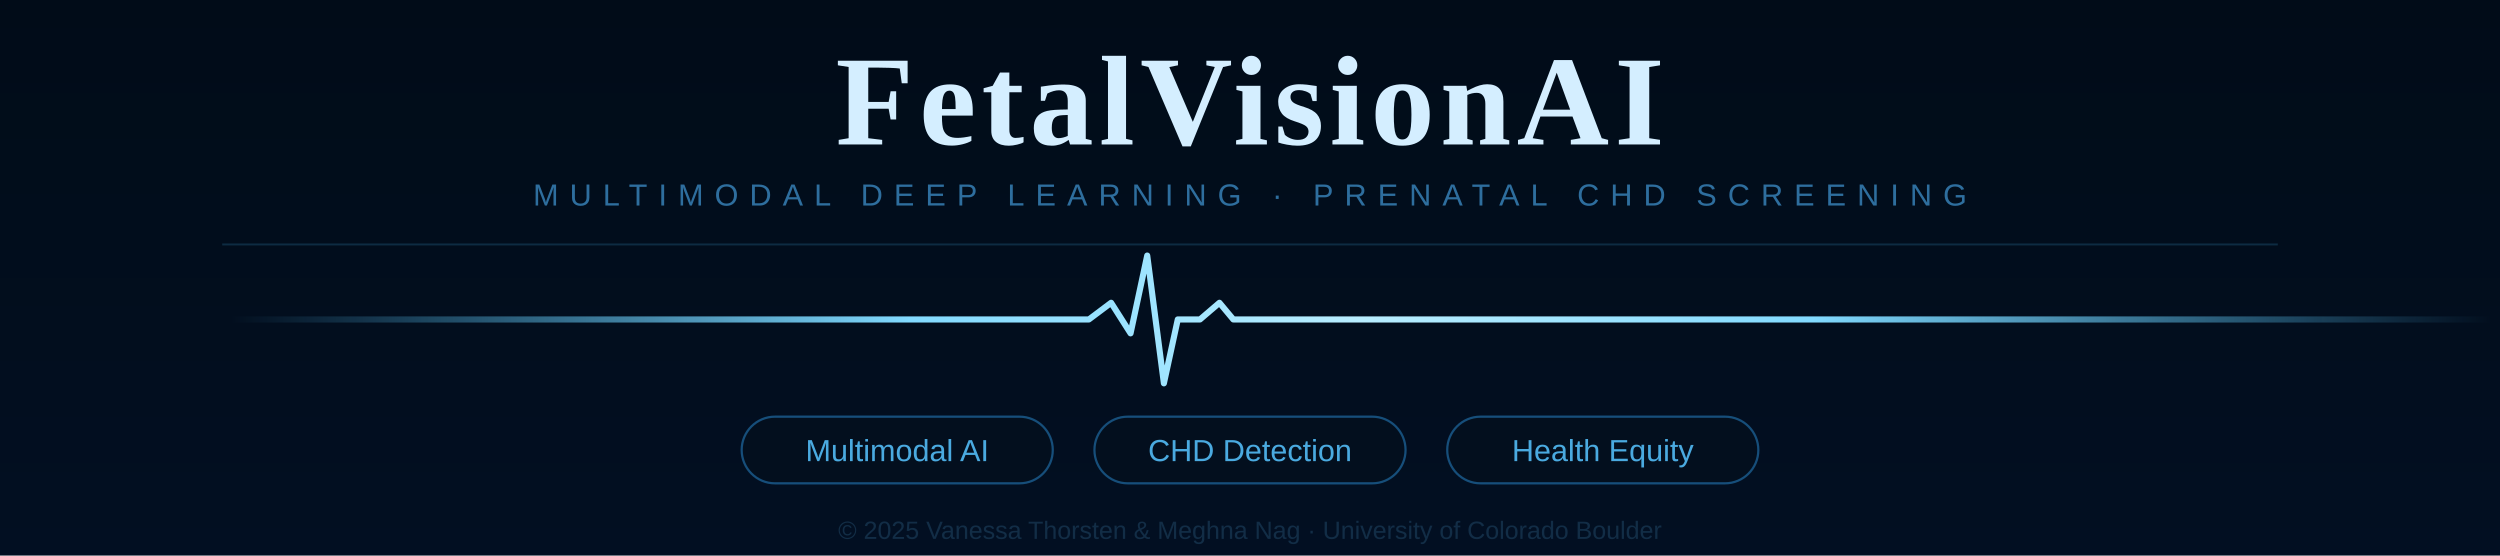
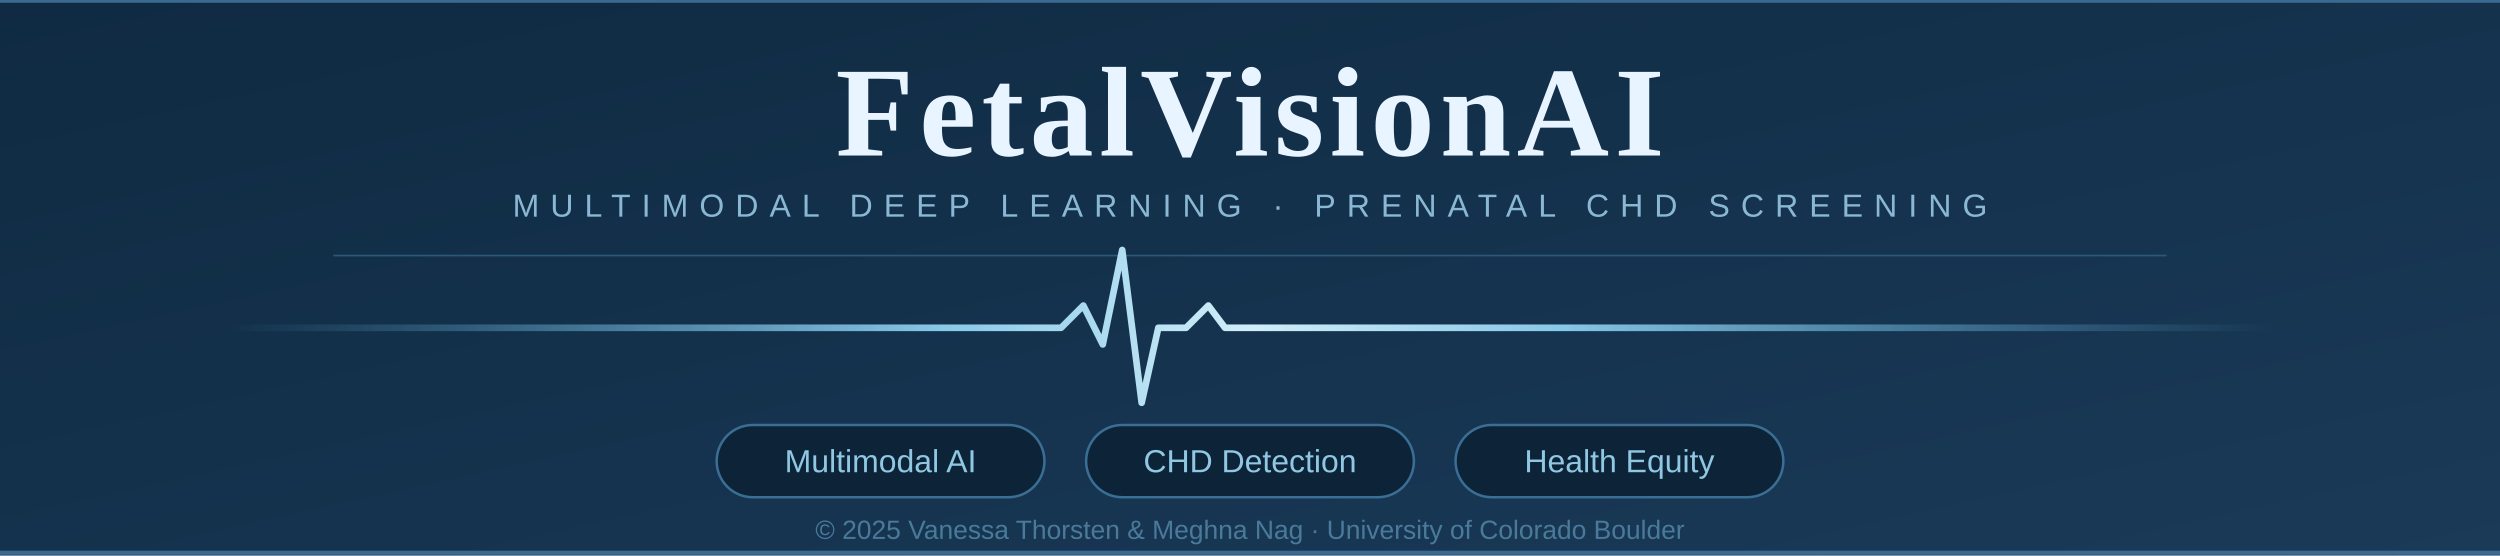
<svg xmlns="http://www.w3.org/2000/svg" width="900" height="200" viewBox="0 0 900 200" role="img">
  <defs>
-     <linearGradient id="bg" x1="0" y1="0" x2="0" y2="1">
-       <stop offset="0%" stop-color="#010c18" />
-       <stop offset="100%" stop-color="#020f22" />
+     <linearGradient id="bg" x1="0" y1="0" x2="1" y2="1">
+       <stop offset="0%" stop-color="#0f2a42" />
+       <stop offset="100%" stop-color="#1a3a58" />
    </linearGradient>
    <linearGradient id="lineFade" x1="0" y1="0" x2="1" y2="0">
-       <stop offset="0%" stop-color="#1b5c92" stop-opacity="0" />
-       <stop offset="18%" stop-color="#2e8fd4" />
-       <stop offset="82%" stop-color="#2e8fd4" />
-       <stop offset="100%" stop-color="#1b5c92" stop-opacity="0" />
+       <stop offset="0%" stop-color="#3a7aaa" stop-opacity="0" />
+       <stop offset="15%" stop-color="#5a9fc8" />
+       <stop offset="85%" stop-color="#5a9fc8" />
+       <stop offset="100%" stop-color="#3a7aaa" stop-opacity="0" />
    </linearGradient>
    <linearGradient id="spikeFade" x1="0" y1="0" x2="1" y2="0">
-       <stop offset="0%" stop-color="#50c8ff" stop-opacity="0" />
-       <stop offset="30%" stop-color="#82daff" />
-       <stop offset="50%" stop-color="#b8edff" />
-       <stop offset="70%" stop-color="#82daff" />
-       <stop offset="100%" stop-color="#50c8ff" stop-opacity="0" />
+       <stop offset="0%" stop-color="#5aaad4" stop-opacity="0" />
+       <stop offset="35%" stop-color="#88c8e8" />
+       <stop offset="50%" stop-color="#d0eef8" />
+       <stop offset="65%" stop-color="#88c8e8" />
+       <stop offset="100%" stop-color="#5aaad4" stop-opacity="0" />
    </linearGradient>
  </defs>
  <rect width="900" height="200" fill="url(#bg)" />
-   <text x="450" y="52" font-family="Georgia, 'Times New Roman', serif" font-size="46" font-weight="700" fill="#d4eeff" text-anchor="middle" letter-spacing="2">FetalVisionAI</text>
-   <text x="450" y="74" font-family="'Segoe UI', Arial, sans-serif" font-size="11" font-weight="400" fill="#2e6e9e" text-anchor="middle" letter-spacing="4">MULTIMODAL DEEP LEARNING  ·  PRENATAL CHD SCREENING</text>
-   <line x1="80" y1="88" x2="820" y2="88" stroke="#0d2b42" stroke-width="0.7" />
-   <line x1="80" y1="115" x2="900" y2="115" stroke="url(#lineFade)" stroke-width="1.5" stroke-linecap="round" />
-   <polyline points="80,115  380,115  392,115  400,109  407,120  413,92  419,138  424,115  432,115  439,109  444,115  520,115  540,115  900,115" fill="none" stroke="url(#spikeFade)" stroke-width="2.2" stroke-linecap="round" stroke-linejoin="round" />
-   <rect x="267" y="150" width="112" height="24" rx="12" fill="#030f1e" stroke="#164e7a" stroke-width="0.8" />
-   <text x="323" y="166" font-family="'Segoe UI', Arial, sans-serif" font-size="11" fill="#4aaae0" text-anchor="middle">Multimodal AI</text>
-   <rect x="394" y="150" width="112" height="24" rx="12" fill="#030f1e" stroke="#164e7a" stroke-width="0.8" />
-   <text x="450" y="166" font-family="'Segoe UI', Arial, sans-serif" font-size="11" fill="#4aaae0" text-anchor="middle">CHD Detection</text>
-   <rect x="521" y="150" width="112" height="24" rx="12" fill="#030f1e" stroke="#164e7a" stroke-width="0.8" />
-   <text x="577" y="166" font-family="'Segoe UI', Arial, sans-serif" font-size="11" fill="#4aaae0" text-anchor="middle">Health Equity</text>
-   <text x="450" y="194" font-family="'Segoe UI', Arial, sans-serif" font-size="9" fill="#122d46" text-anchor="middle">© 2025 Vanessa Thorsten &amp; Meghna Nag · University of Colorado Boulder</text>
+   <line x1="0" y1="0" x2="900" y2="0" stroke="#3a6a90" stroke-width="2" />
+   <text x="450" y="56" font-family="Georgia, 'Times New Roman', serif" font-size="46" font-weight="700" fill="#e8f4ff" text-anchor="middle" letter-spacing="2">FetalVisionAI</text>
+   <text x="450" y="78" font-family="'Segoe UI', Arial, sans-serif" font-size="11.5" fill="#8ab8d4" text-anchor="middle" letter-spacing="4">MULTIMODAL DEEP LEARNING  ·  PRENATAL CHD SCREENING</text>
+   <line x1="120" y1="92" x2="780" y2="92" stroke="#2a5a7a" stroke-width="0.6" />
+   <line x1="80" y1="118" x2="820" y2="118" stroke="url(#lineFade)" stroke-width="1.4" />
+   <polyline points="80,118  370,118  382,118  390,110  397,124  404,90  411,145  417,118  427,118  435,110  441,118  530,118  820,118" fill="none" stroke="url(#spikeFade)" stroke-width="2.4" stroke-linecap="round" stroke-linejoin="round" />
+   <rect x="258" y="153" width="118" height="26" rx="13" fill="#0d2438" stroke="#3a6e94" stroke-width="0.9" />
+   <text x="317" y="170" font-family="'Segoe UI', Arial, sans-serif" font-size="11.5" fill="#90c8e4" text-anchor="middle" font-weight="500">Multimodal AI</text>
+   <rect x="391" y="153" width="118" height="26" rx="13" fill="#0d2438" stroke="#3a6e94" stroke-width="0.9" />
+   <text x="450" y="170" font-family="'Segoe UI', Arial, sans-serif" font-size="11.5" fill="#90c8e4" text-anchor="middle" font-weight="500">CHD Detection</text>
+   <rect x="524" y="153" width="118" height="26" rx="13" fill="#0d2438" stroke="#3a6e94" stroke-width="0.9" />
+   <text x="583" y="170" font-family="'Segoe UI', Arial, sans-serif" font-size="11.5" fill="#90c8e4" text-anchor="middle" font-weight="500">Health Equity</text>
+   <text x="450" y="194" font-family="'Segoe UI', Arial, sans-serif" font-size="9.5" fill="#4a7a9a" text-anchor="middle">© 2025 Vanessa Thorsten &amp; Meghna Nag · University of Colorado Boulder</text>
+   <line x1="0" y1="199" x2="900" y2="199" stroke="#3a6a90" stroke-width="1.5" />
</svg>
